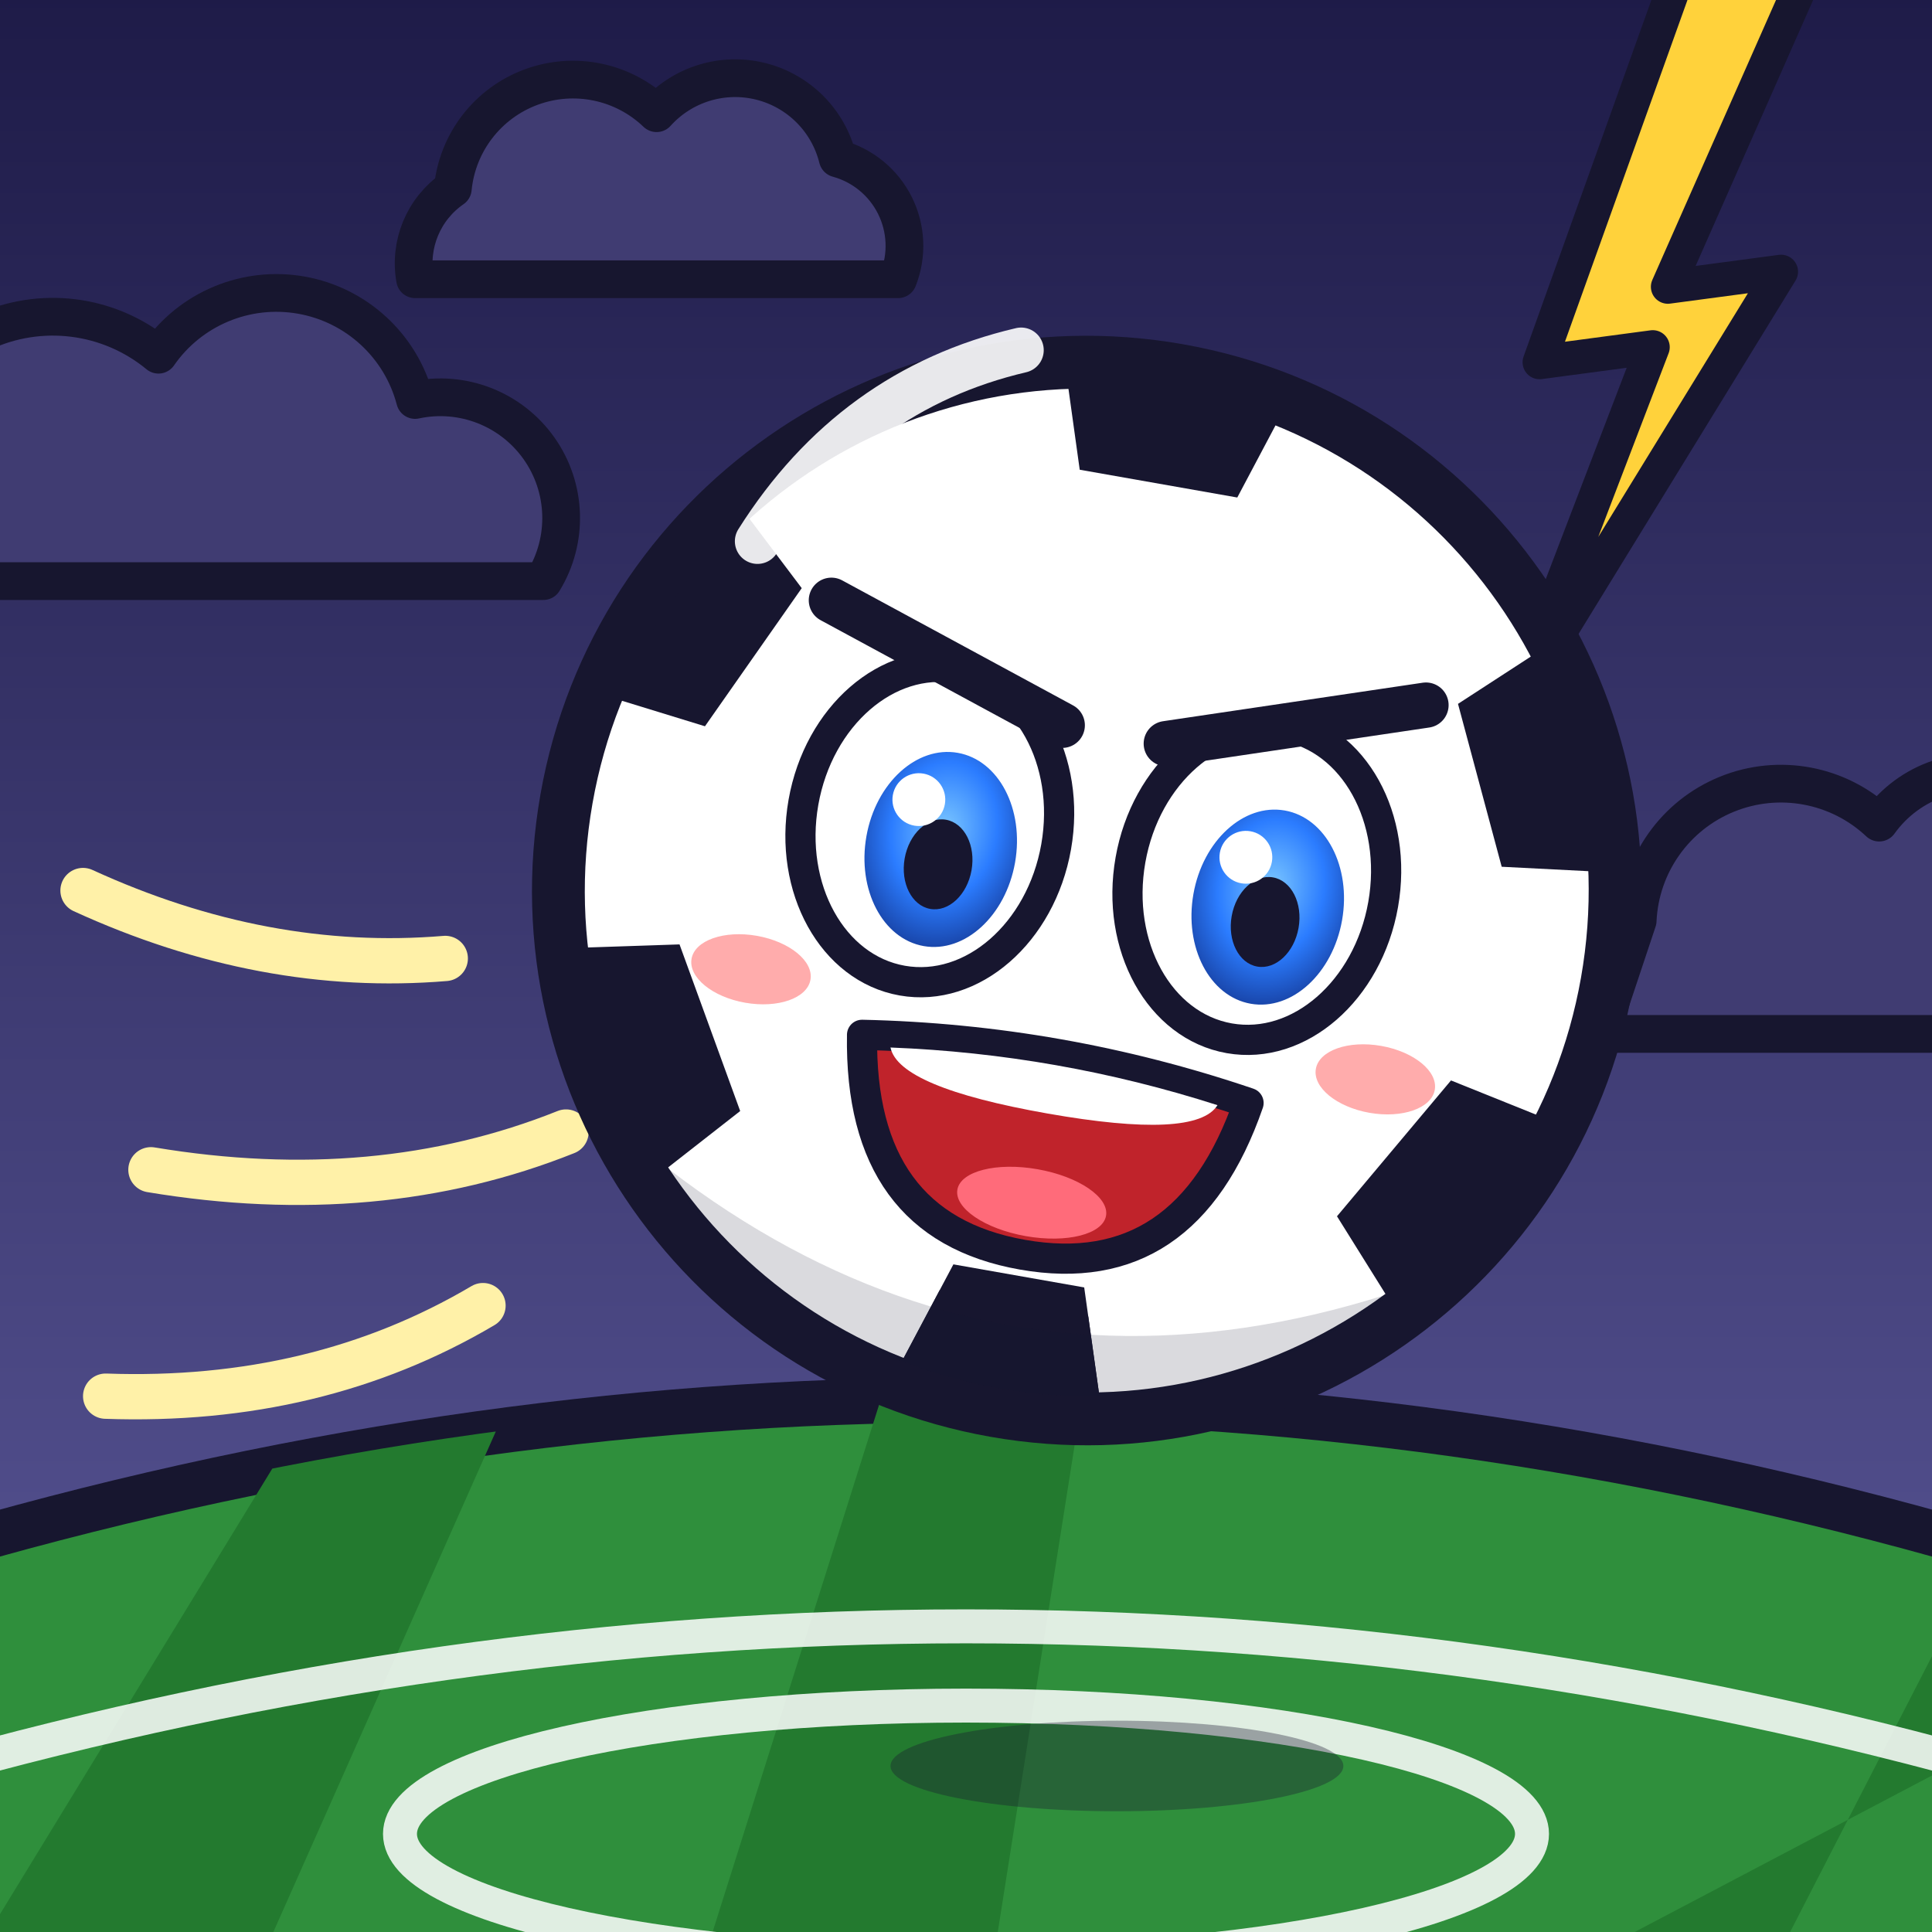
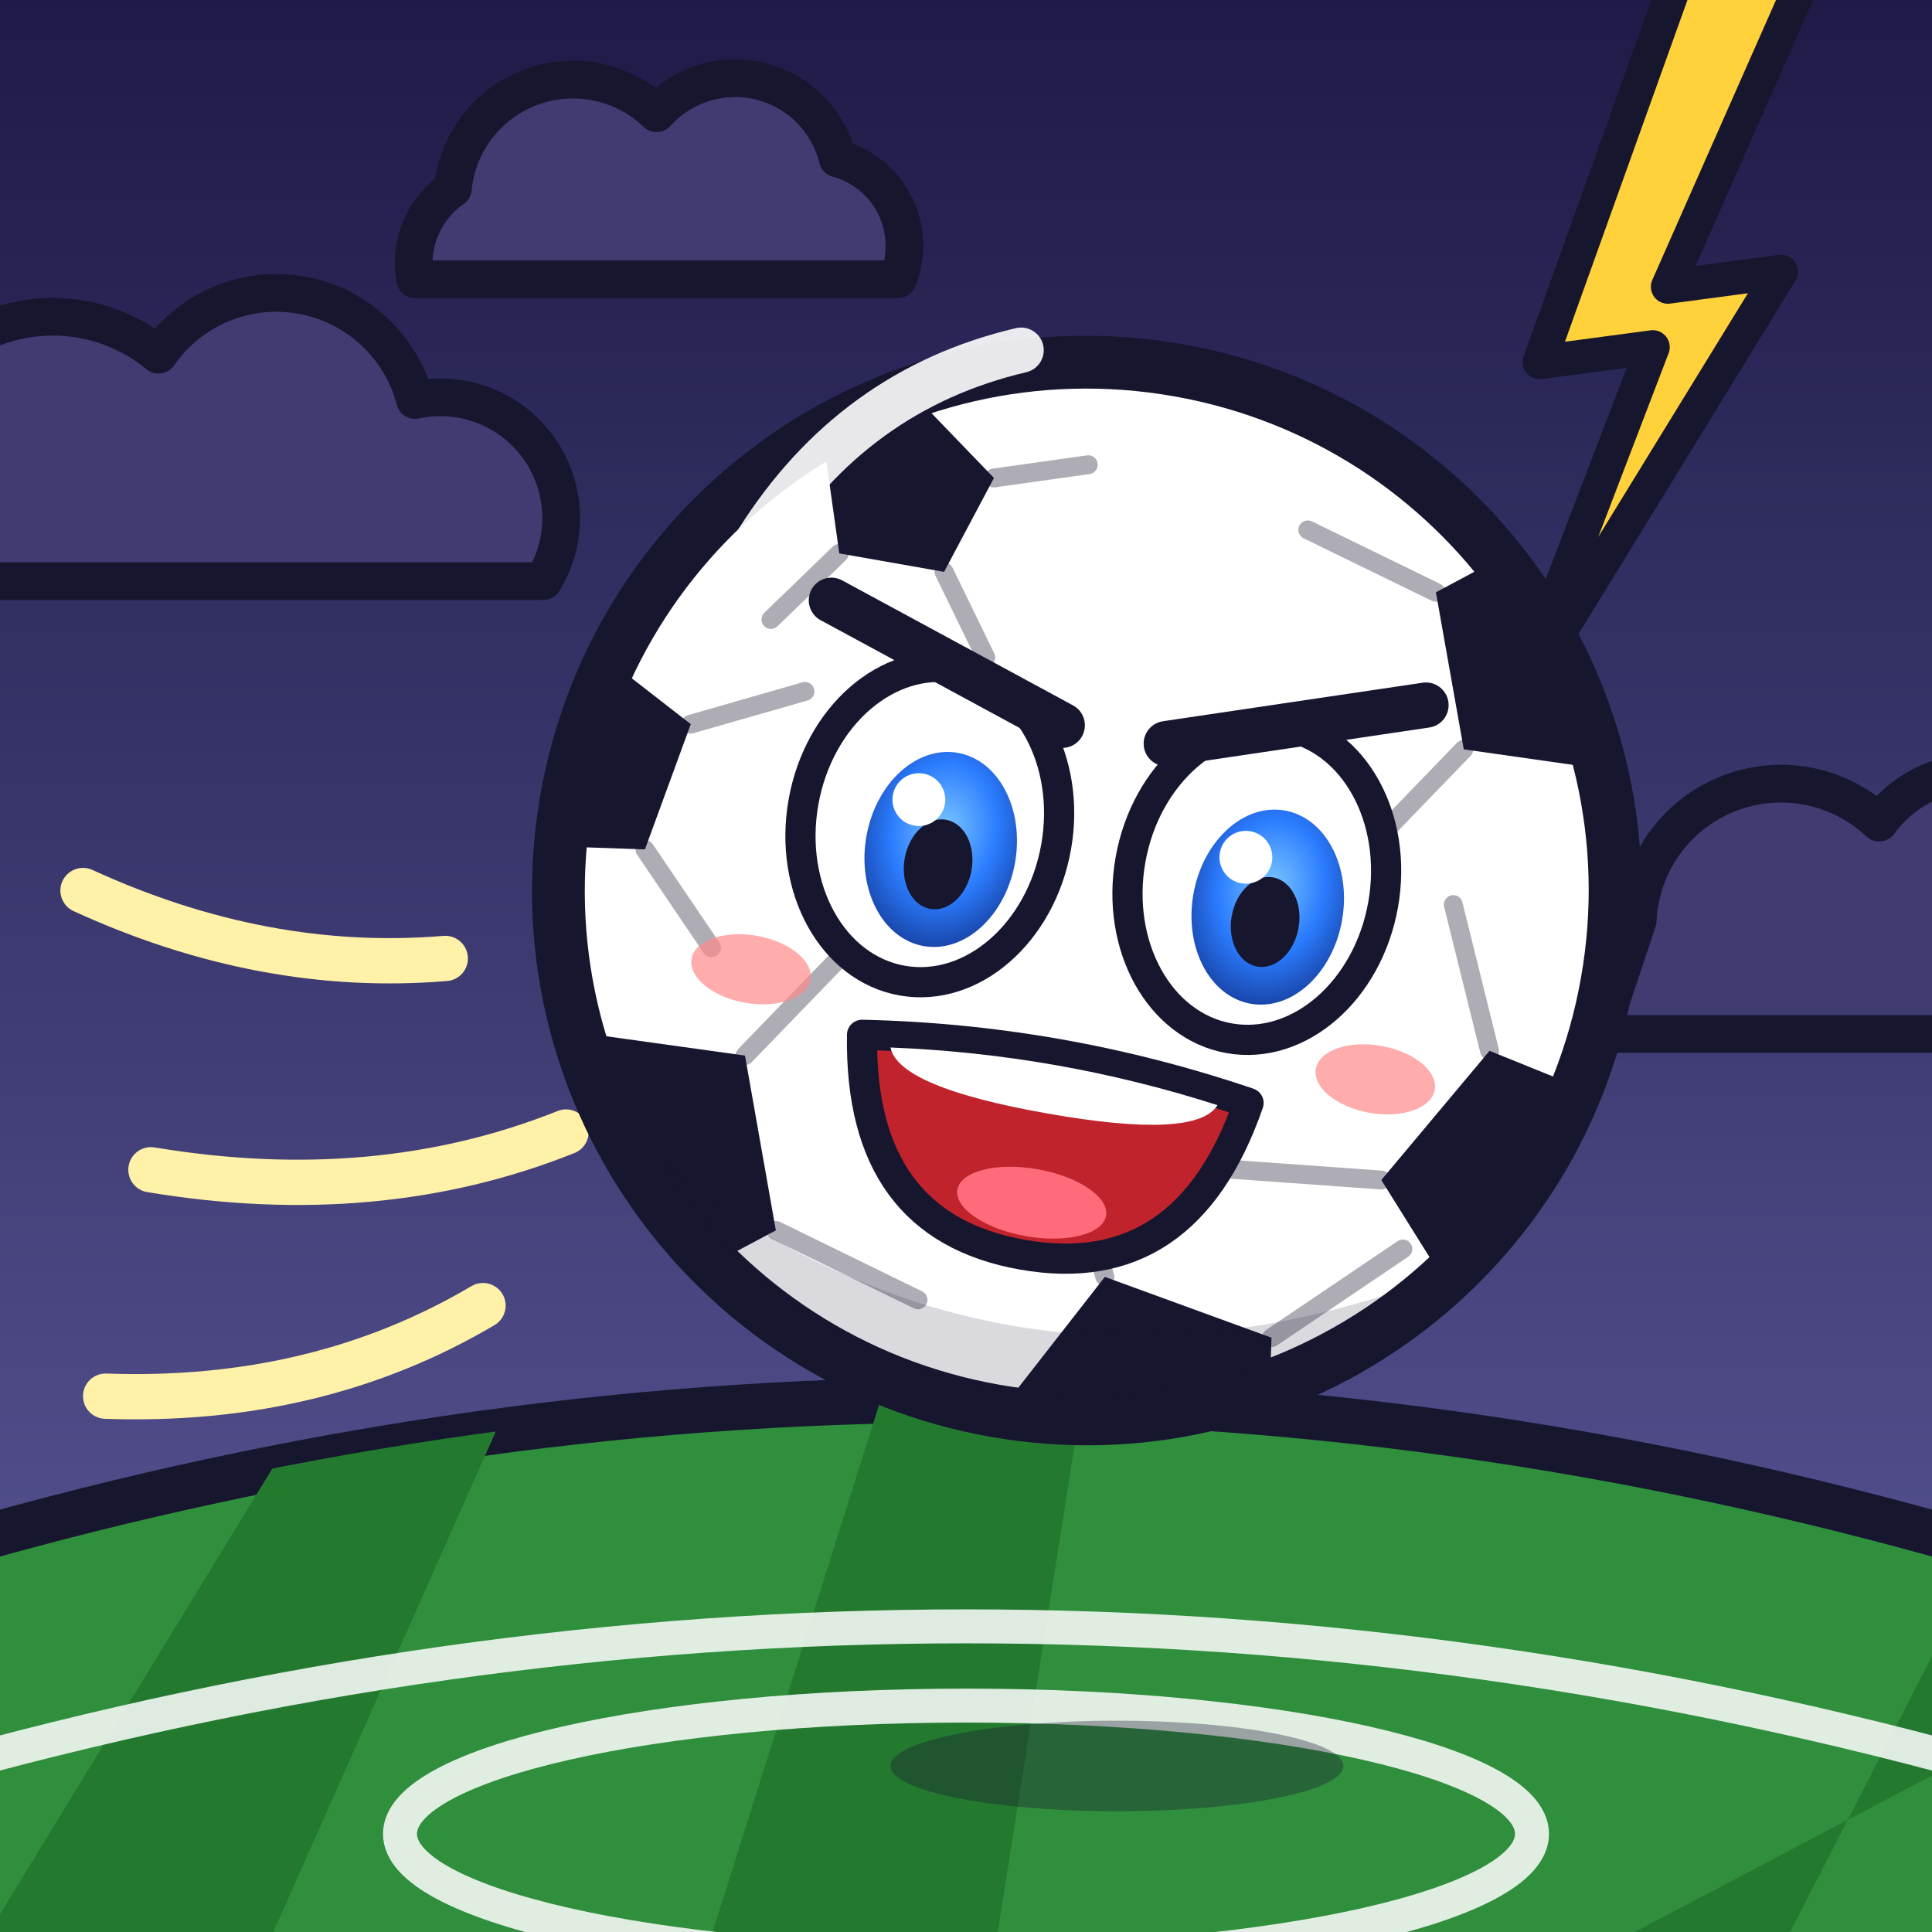
<svg xmlns="http://www.w3.org/2000/svg" viewBox="0 0 512 512">
  <defs>
    <linearGradient id="sky" x1="0" y1="0" x2="0" y2="1">
      <stop offset="0" stop-color="#1e1b48" />
      <stop offset="1" stop-color="#5d5a9c" />
    </linearGradient>
    <radialGradient id="iris" cx=".5" cy=".4" r=".7">
      <stop offset="0" stop-color="#7cc8ff" />
      <stop offset=".5" stop-color="#2b7cff" />
      <stop offset="1" stop-color="#12318a" />
    </radialGradient>
    <clipPath id="sq">
      <rect width="512" height="512" />
    </clipPath>
    <clipPath id="ball">
      <circle cx="288" cy="236" r="134" />
    </clipPath>
    <clipPath id="grass">
      <path d="M-20 412 Q256 330 532 412 V540 H-20 Z" />
    </clipPath>
  </defs>
  <g clip-path="url(#sq)">
    <rect width="512" height="512" fill="url(#sky)" />
    <polygon points="446,-10 408,96 438,92 402,186 472,72 442,76 480,-10" fill="#ffd23b" stroke="#17162f" stroke-width="9" stroke-linejoin="round" />
    <g fill="#403c72" stroke="#17162f" stroke-width="10" stroke-linejoin="round">
      <path d="M-30 128 a44 44 0 0 1 72 -34 a38 38 0 0 1 68 12 a32 32 0 0 1 34 48 H-40 Z" />
      <path d="M434 244 a38 38 0 0 1 64 -26 a32 32 0 0 1 58 18 a28 28 0 0 1 10 38 H424 Z" />
      <path d="M120 50 a32 32 0 0 1 54 -20 a28 28 0 0 1 48 12 a24 24 0 0 1 16 32 H110 a24 24 0 0 1 10 -24 Z" />
    </g>
    <path d="M-20 412 Q256 330 532 412 V540 H-20 Z" fill="#2f8f3c" stroke="#17162f" stroke-width="12" />
    <g clip-path="url(#grass)" fill="#237a2f">
      <polygon points="-20,540 60,540 140,360 90,360" />
      <polygon points="180,540 260,540 290,350 240,350" />
      <polygon points="380,540 460,540 532,400 532,460" />
    </g>
    <g fill="none" stroke="#ffffff" stroke-opacity=".85" stroke-width="9" stroke-linecap="round" clip-path="url(#grass)">
      <path d="M-20 470 Q256 392 532 470" />
      <ellipse cx="256" cy="486" rx="150" ry="34" />
    </g>
    <ellipse cx="296" cy="468" rx="60" ry="12" fill="#17162f" fill-opacity=".35" />
    <g fill="none" stroke="#fff1a8" stroke-width="12" stroke-linecap="round">
      <path d="M150 300 q-50 20 -110 10" />
      <path d="M128 346 q-44 26 -100 24" />
      <path d="M118 254 q-48 4 -96 -18" />
    </g>
    <g transform="rotate(10 288 236)">
      <circle cx="288" cy="236" r="140" fill="#ffffff" stroke="#17162f" stroke-width="14" />
      <g clip-path="url(#ball)">
-         <polygon points="288.0,394.0 259.5,373.3 270.4,339.7 305.6,339.7 316.5,373.3" fill="#17162f" />
-         <polygon points="127.9,161.4 167.0,139.7 199.7,170.2 180.8,210.7 136.5,205.2" fill="#17162f" />
-         <polygon points="448.1,161.4 439.5,205.2 395.2,210.7 376.3,170.2 409.0,139.7" fill="#17162f" />
-         <polygon points="133.3,325.3 138.2,278.5 184.2,268.8 207.7,309.5 176.3,344.4" fill="#17162f" />
-         <polygon points="442.7,325.3 399.7,344.4 368.3,309.5 391.8,268.8 437.8,278.5" fill="#17162f" />
-         <polygon points="288.0,61.4 322.2,86.3 309.2,126.5 266.8,126.5 253.8,86.3" fill="#17162f" />
-         <polygon points="288.0,408.6 255.7,385.1 268.0,347.1 308.0,347.1 320.3,385.1" fill="#17162f" />
+         <polygon points="222.0,116.0 244.8,132.6 236.1,159.4 207.9,159.4 199.2,132.6" fill="#17162f" />
+         <polygon points="433.8,139.7 422.2,180.4 379.9,181.8 365.4,142.1 398.7,116.0" fill="#17162f" />
+         <polygon points="448.9,313.0 408.1,331.2 378.2,298.0 400.5,259.3 444.2,268.6" fill="#17162f" />
+         <polygon points="321.1,411.4 288.4,377.6 310.5,336.0 356.8,344.2 363.3,390.8" fill="#17162f" />
+         <polygon points="146.4,341.7 159.4,296.5 206.4,294.8 222.5,339.0 185.4,368.0" fill="#17162f" />
+         <polygon points="120.5,218.8 145.8,194.3 177.0,210.8 170.8,245.6 135.9,250.5" fill="#17162f" />
+         <g stroke="#17162f" stroke-opacity=".35" stroke-width="5" stroke-linecap="round">
+           <line x1="222.0" y1="116.0" x2="222.0" y2="90.8" />
+           <line x1="244.8" y1="132.6" x2="268.8" y2="124.8" />
+           <line x1="236.1" y1="159.4" x2="250.9" y2="179.8" />
+           <line x1="207.9" y1="159.4" x2="193.1" y2="179.8" />
+           <line x1="199.2" y1="132.6" x2="175.2" y2="124.8" />
+           <line x1="433.8" y1="139.7" x2="469.3" y2="126.8" />
+           <line x1="422.2" y1="180.4" x2="445.4" y2="210.2" />
+           <line x1="379.9" y1="181.8" x2="358.7" y2="213.2" />
+           <line x1="365.4" y1="142.1" x2="329.1" y2="131.7" />
+           <line x1="398.7" y1="116.0" x2="397.4" y2="78.2" />
+           <line x1="448.9" y1="313.0" x2="483.5" y2="332.9" />
+           <line x1="408.1" y1="331.2" x2="399.8" y2="370.2" />
+           <line x1="378.2" y1="298.0" x2="338.5" y2="302.1" />
+           <line x1="400.5" y1="259.3" x2="384.3" y2="222.8" />
+           <line x1="444.2" y1="268.6" x2="473.9" y2="241.9" />
+           <line x1="321.1" y1="411.4" x2="313.8" y2="452.8" />
+           <line x1="288.4" y1="377.6" x2="246.8" y2="383.4" />
+           <line x1="310.5" y1="336.0" x2="292.1" y2="298.3" />
+           <line x1="356.8" y1="344.2" x2="387.0" y2="315.0" />
+           <line x1="363.3" y1="390.8" x2="400.4" y2="410.5" />
+           <line x1="146.4" y1="341.7" x2="106.9" y2="356.0" />
+           <line x1="159.4" y1="296.5" x2="133.5" y2="263.4" />
+           <line x1="206.4" y1="294.8" x2="229.9" y2="260.0" />
+           <line x1="222.5" y1="339.0" x2="262.8" y2="350.6" />
+           <line x1="185.4" y1="368.0" x2="186.9" y2="410.0" />
+           <line x1="120.5" y1="218.8" x2="89.4" y2="213.3" />
+           <line x1="145.8" y1="194.3" x2="141.4" y2="163.1" />
+           <line x1="177.0" y1="210.8" x2="205.3" y2="197.0" />
+           <line x1="170.8" y1="245.6" x2="192.7" y2="268.2" />
+           <line x1="135.9" y1="250.5" x2="121.1" y2="278.3" />
+         </g>
        <path d="M148 300 Q288 406 428 300 V386 H148 Z" fill="#17162f" fill-opacity=".16" />
      </g>
      <g>
        <ellipse cx="244" cy="226" rx="34" ry="42" fill="#ffffff" stroke="#17162f" stroke-width="8" />
        <ellipse cx="332" cy="226" rx="34" ry="42" fill="#ffffff" stroke="#17162f" stroke-width="8" />
        <ellipse cx="248" cy="232" rx="20" ry="26" fill="url(#iris)" />
        <ellipse cx="248" cy="236" rx="9" ry="12" fill="#17162f" />
        <circle cx="240" cy="220" r="7" fill="#ffffff" />
        <ellipse cx="336" cy="232" rx="20" ry="26" fill="url(#iris)" />
        <ellipse cx="336" cy="236" rx="9" ry="12" fill="#17162f" />
        <circle cx="328" cy="220" r="7" fill="#ffffff" />
        <path d="M208 172 l66 22" stroke="#17162f" stroke-width="12" stroke-linecap="round" />
        <path d="M368 172 l-66 22" stroke="#17162f" stroke-width="12" stroke-linecap="round" />
        <path d="M236 284 q52 -8 104 0 q-8 50 -52 50 q-44 0 -52 -50 Z" fill="#c0232b" stroke="#17162f" stroke-width="8" stroke-linejoin="round" />
        <path d="M244 286 q44 -6 88 0 q-4 10 -44 10 q-40 0 -44 -10 Z" fill="#ffffff" />
        <ellipse cx="288" cy="320" rx="20" ry="9" fill="#ff6b7a" />
        <ellipse cx="204" cy="272" rx="16" ry="9" fill="#ff8a8a" fill-opacity=".7" />
        <ellipse cx="372" cy="272" rx="16" ry="9" fill="#ff8a8a" fill-opacity=".7" />
      </g>
      <path d="M186 160 q18 -44 60 -62" fill="none" stroke="#ffffff" stroke-width="12" stroke-linecap="round" stroke-opacity=".9" />
    </g>
  </g>
</svg>
